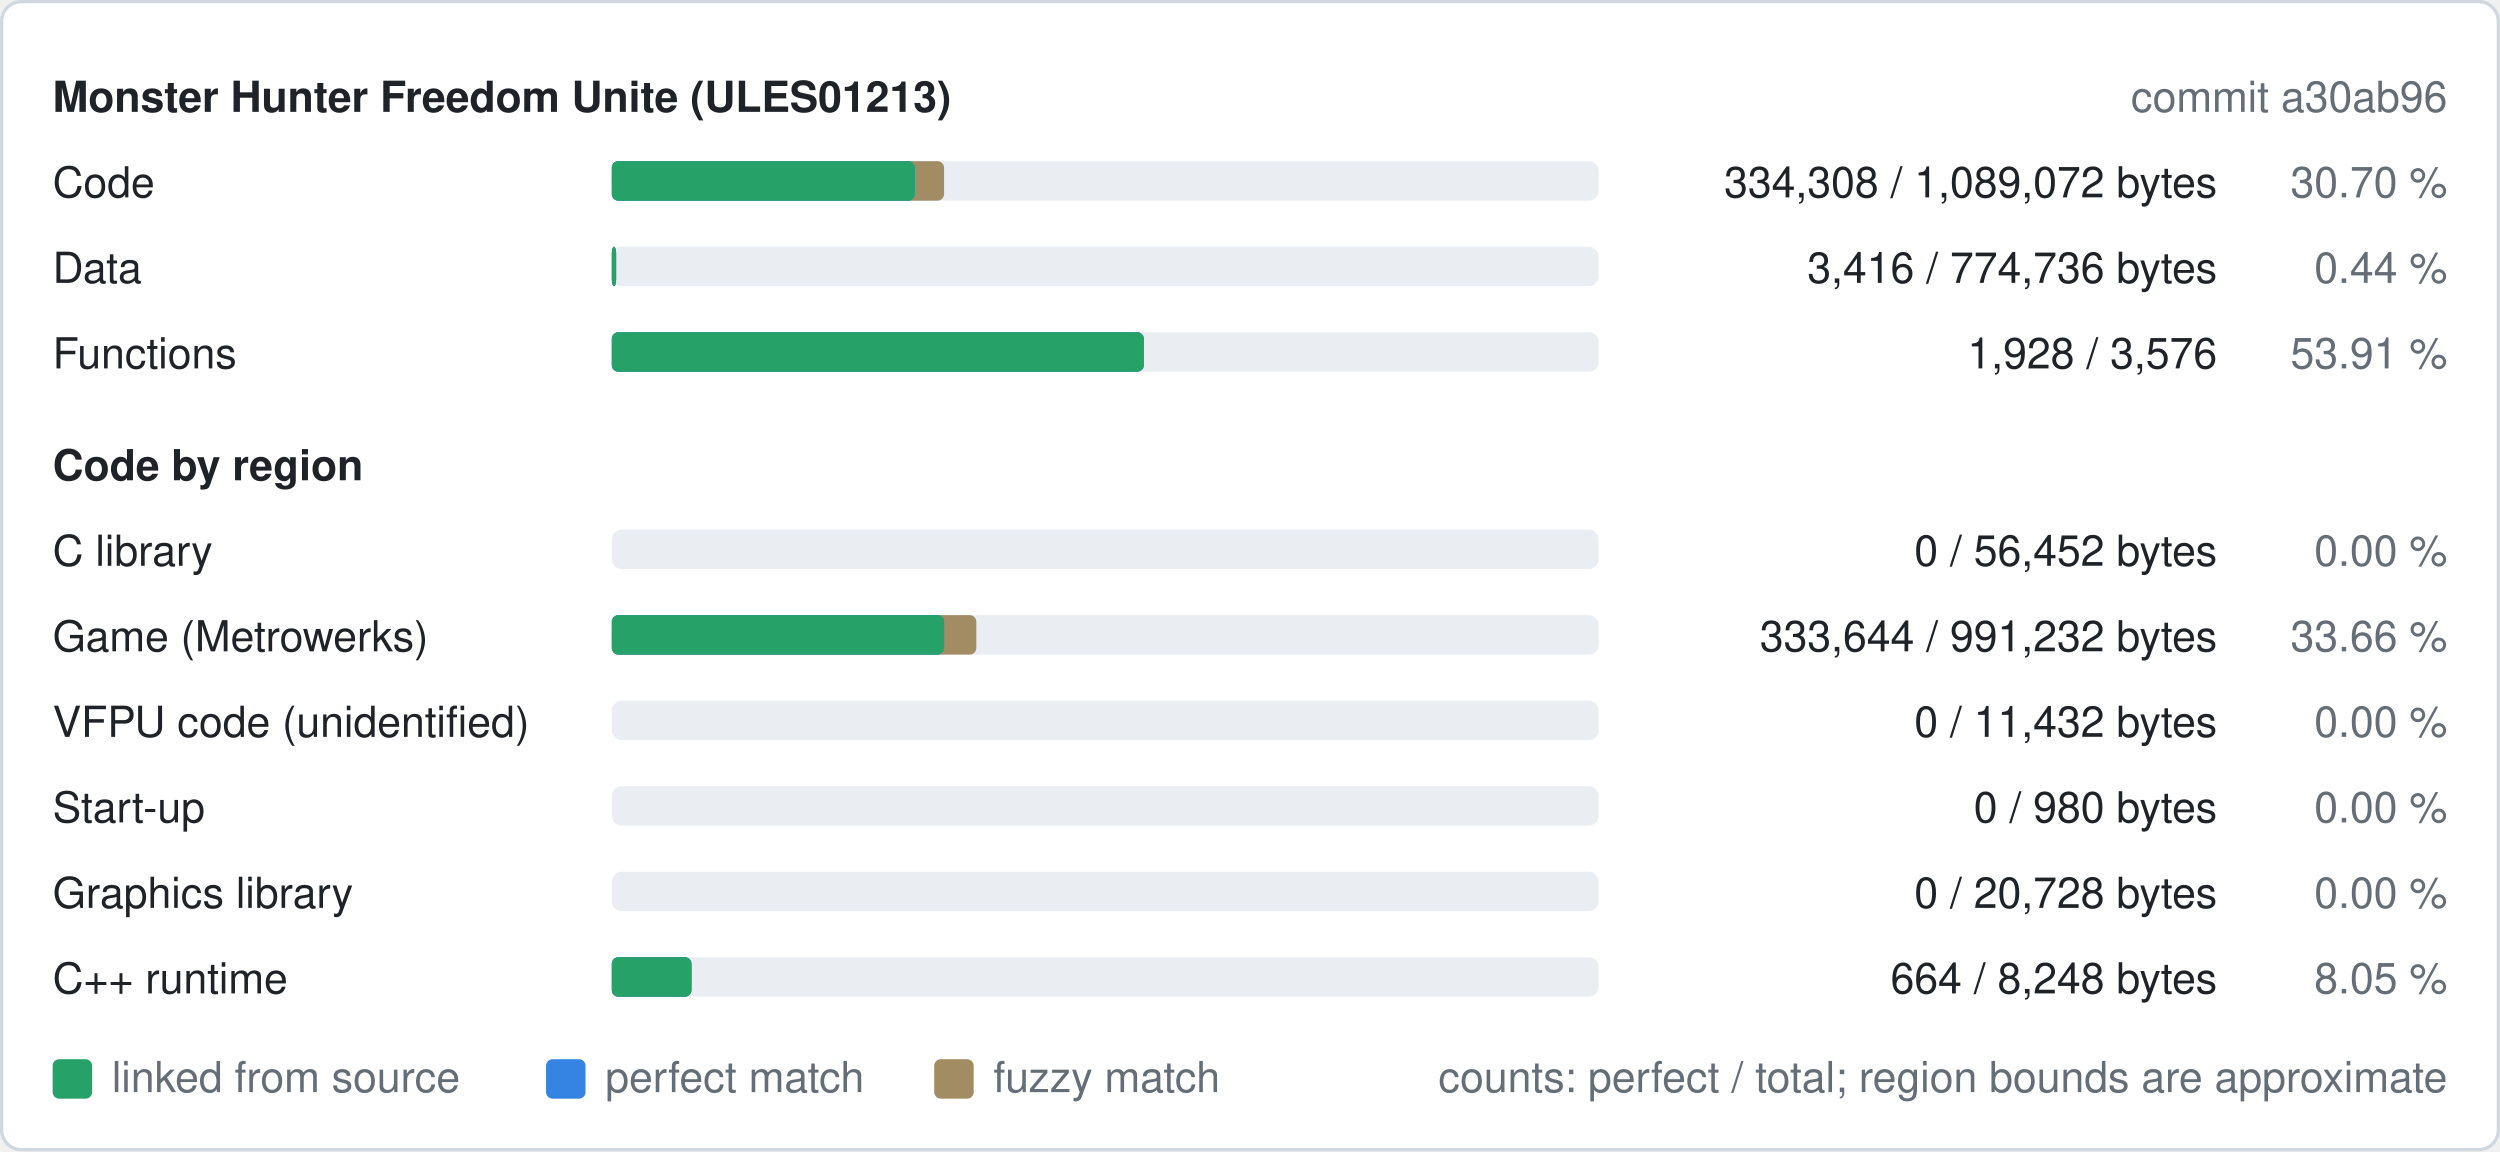
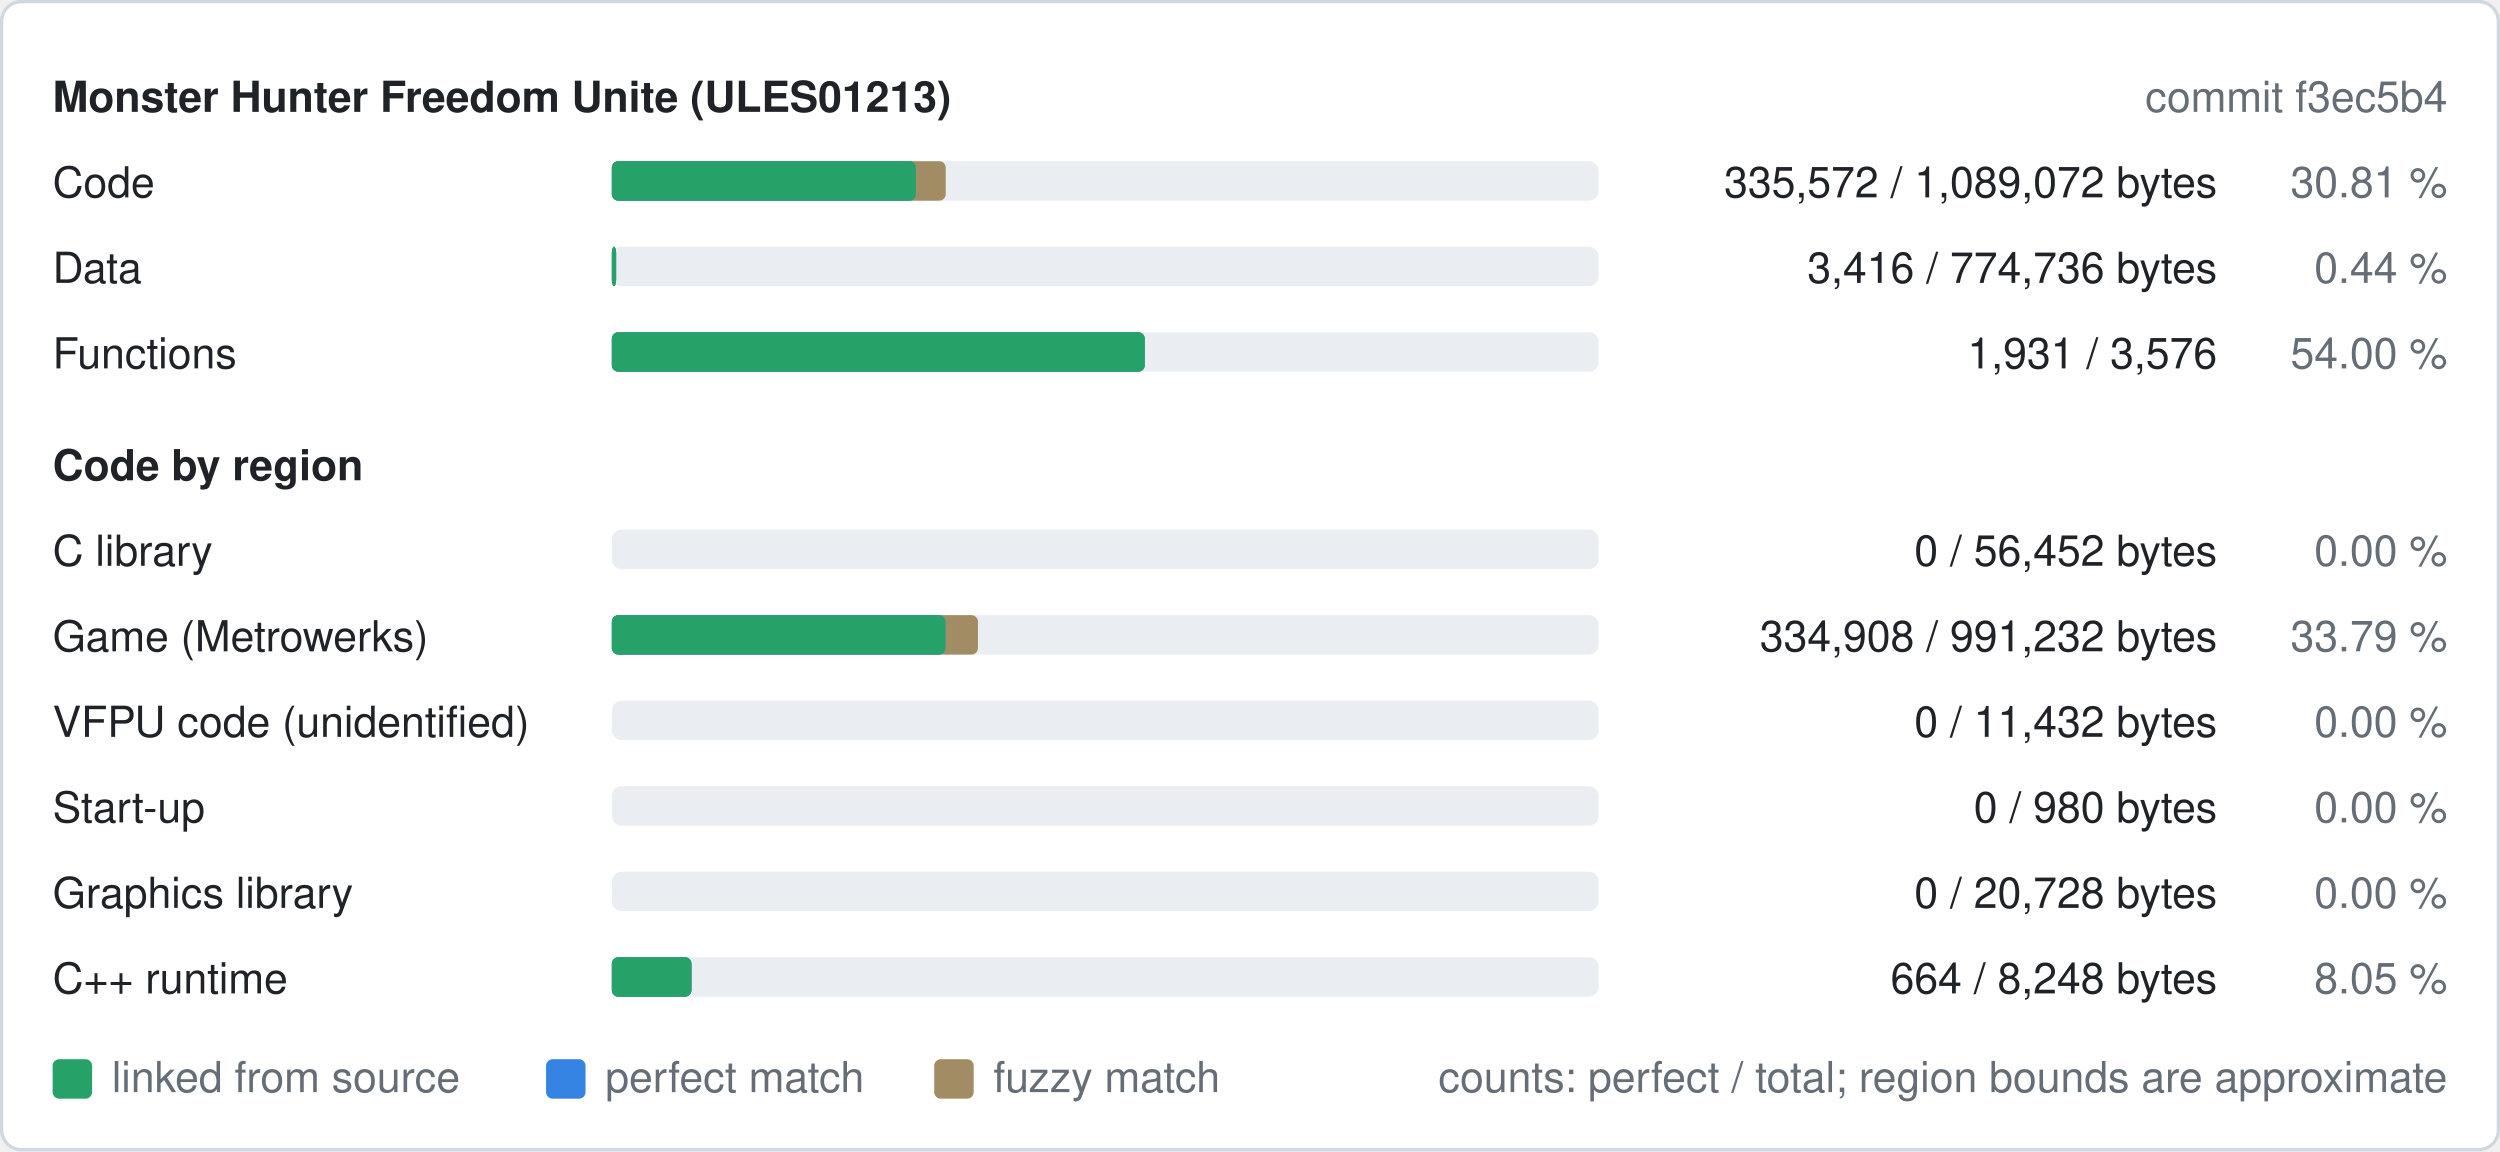
<svg xmlns="http://www.w3.org/2000/svg" width="760" height="350" viewBox="0 0 760 350" role="img" aria-label="Decompilation progress of ULES01213">
  <style>
text{font-family:-apple-system,BlinkMacSystemFont,"Segoe UI",Helvetica,Arial,sans-serif;font-size:13px}
.b{font-weight:600}
.bg{fill:#ffffff;stroke:#d0d7de}.t{fill:#1f2328}.m{fill:#656d76}.track{fill:#eaeef2}.fuzzy{fill:#a28c64}.perfect{fill:#3584e4}.linked{fill:#26a269}
@media (prefers-color-scheme: dark){.bg{fill:#0d1117;stroke:#30363d}.t{fill:#e6edf3}.m{fill:#8d96a0}.track{fill:#21262d}.fuzzy{fill:#a28c64}.perfect{fill:#3584e4}.linked{fill:#2ec27e}}
</style>
  <rect class="bg" x="0.5" y="0.5" width="759" height="349" rx="6" />
  <text class="t b" x="16" y="34">Monster Hunter Freedom Unite (ULES01213)</text>
-   <text class="m" x="744" y="34" text-anchor="end">commit a30ab96</text>
+   <text class="m" x="744" y="34" text-anchor="end">commit f3ec5b4</text>
  <text class="t" x="16" y="60">Code</text>
  <rect class="track" x="186" y="49" width="300" height="12" rx="3" />
-   <rect class="fuzzy" x="186" y="49" width="101.0" height="12" rx="2" />
-   <rect class="perfect" x="186" y="49" width="92.1" height="12" rx="2" />
-   <rect class="linked" x="186" y="49" width="92.1" height="12" rx="2" />
-   <text class="t" x="674" y="60" text-anchor="end">334,308 / 1,089,072 bytes</text>
-   <text class="m" x="744" y="60" text-anchor="end">30.70 %</text>
+   <rect class="fuzzy" x="186" y="49" width="101.5" height="12" rx="2" />
+   <rect class="perfect" x="186" y="49" width="92.4" height="12" rx="2" />
+   <rect class="linked" x="186" y="49" width="92.4" height="12" rx="2" />
+   <text class="t" x="674" y="60" text-anchor="end">335,572 / 1,089,072 bytes</text>
+   <text class="m" x="744" y="60" text-anchor="end">30.81 %</text>
  <text class="t" x="16" y="86">Data</text>
  <rect class="track" x="186" y="75" width="300" height="12" rx="3" />
  <rect class="fuzzy" x="186" y="75" width="1.3" height="12" rx="2" />
  <rect class="perfect" x="186" y="75" width="1.3" height="12" rx="2" />
  <rect class="linked" x="186" y="75" width="1.3" height="12" rx="2" />
  <text class="t" x="674" y="86" text-anchor="end">3,416 / 774,736 bytes</text>
  <text class="m" x="744" y="86" text-anchor="end">0.44 %</text>
  <text class="t" x="16" y="112">Functions</text>
  <rect class="track" x="186" y="101" width="300" height="12" rx="3" />
-   <rect class="fuzzy" x="186" y="101" width="161.7" height="12" rx="2" />
-   <rect class="perfect" x="186" y="101" width="161.7" height="12" rx="2" />
-   <rect class="linked" x="186" y="101" width="161.7" height="12" rx="2" />
-   <text class="t" x="674" y="112" text-anchor="end">1,928 / 3,576</text>
-   <text class="m" x="744" y="112" text-anchor="end">53.91 %</text>
+   <rect class="fuzzy" x="186" y="101" width="162.0" height="12" rx="2" />
+   <rect class="perfect" x="186" y="101" width="162.0" height="12" rx="2" />
+   <rect class="linked" x="186" y="101" width="162.0" height="12" rx="2" />
+   <text class="t" x="674" y="112" text-anchor="end">1,931 / 3,576</text>
+   <text class="m" x="744" y="112" text-anchor="end">54.00 %</text>
  <text class="t b" x="16" y="146">Code by region</text>
  <text class="t" x="16" y="172">C library</text>
  <rect class="track" x="186" y="161" width="300" height="12" rx="3" />
  <text class="t" x="674" y="172" text-anchor="end">0 / 56,452 bytes</text>
  <text class="m" x="744" y="172" text-anchor="end">0.00 %</text>
  <text class="t" x="16" y="198">Game (Metrowerks)</text>
  <rect class="track" x="186" y="187" width="300" height="12" rx="3" />
-   <rect class="fuzzy" x="186" y="187" width="110.8" height="12" rx="2" />
-   <rect class="perfect" x="186" y="187" width="101.0" height="12" rx="2" />
-   <rect class="linked" x="186" y="187" width="101.0" height="12" rx="2" />
-   <text class="t" x="674" y="198" text-anchor="end">333,644 / 991,232 bytes</text>
-   <text class="m" x="744" y="198" text-anchor="end">33.66 %</text>
+   <rect class="fuzzy" x="186" y="187" width="111.3" height="12" rx="2" />
+   <rect class="perfect" x="186" y="187" width="101.4" height="12" rx="2" />
+   <rect class="linked" x="186" y="187" width="101.4" height="12" rx="2" />
+   <text class="t" x="674" y="198" text-anchor="end">334,908 / 991,232 bytes</text>
+   <text class="m" x="744" y="198" text-anchor="end">33.79 %</text>
  <text class="t" x="16" y="224">VFPU code (unidentified)</text>
  <rect class="track" x="186" y="213" width="300" height="12" rx="3" />
  <text class="t" x="674" y="224" text-anchor="end">0 / 11,432 bytes</text>
  <text class="m" x="744" y="224" text-anchor="end">0.00 %</text>
  <text class="t" x="16" y="250">Start-up</text>
  <rect class="track" x="186" y="239" width="300" height="12" rx="3" />
  <text class="t" x="674" y="250" text-anchor="end">0 / 980 bytes</text>
  <text class="m" x="744" y="250" text-anchor="end">0.00 %</text>
  <text class="t" x="16" y="276">Graphics library</text>
  <rect class="track" x="186" y="265" width="300" height="12" rx="3" />
  <text class="t" x="674" y="276" text-anchor="end">0 / 20,728 bytes</text>
  <text class="m" x="744" y="276" text-anchor="end">0.00 %</text>
  <text class="t" x="16" y="302">C++ runtime</text>
  <rect class="track" x="186" y="291" width="300" height="12" rx="3" />
  <rect class="fuzzy" x="186" y="291" width="24.2" height="12" rx="2" />
  <rect class="perfect" x="186" y="291" width="24.2" height="12" rx="2" />
  <rect class="linked" x="186" y="291" width="24.2" height="12" rx="2" />
  <text class="t" x="674" y="302" text-anchor="end">664 / 8,248 bytes</text>
  <text class="m" x="744" y="302" text-anchor="end">8.05 %</text>
  <rect class="linked" x="16" y="322" width="12" height="12" rx="2" />
  <text class="m" x="34" y="332">linked from source</text>
  <rect class="perfect" x="166" y="322" width="12" height="12" rx="2" />
  <text class="m" x="184" y="332">perfect match</text>
  <rect class="fuzzy" x="284" y="322" width="12" height="12" rx="2" />
  <text class="m" x="302" y="332">fuzzy match</text>
  <text class="m" x="744" y="332" text-anchor="end">counts: perfect / total; region bounds are approximate</text>
</svg>
